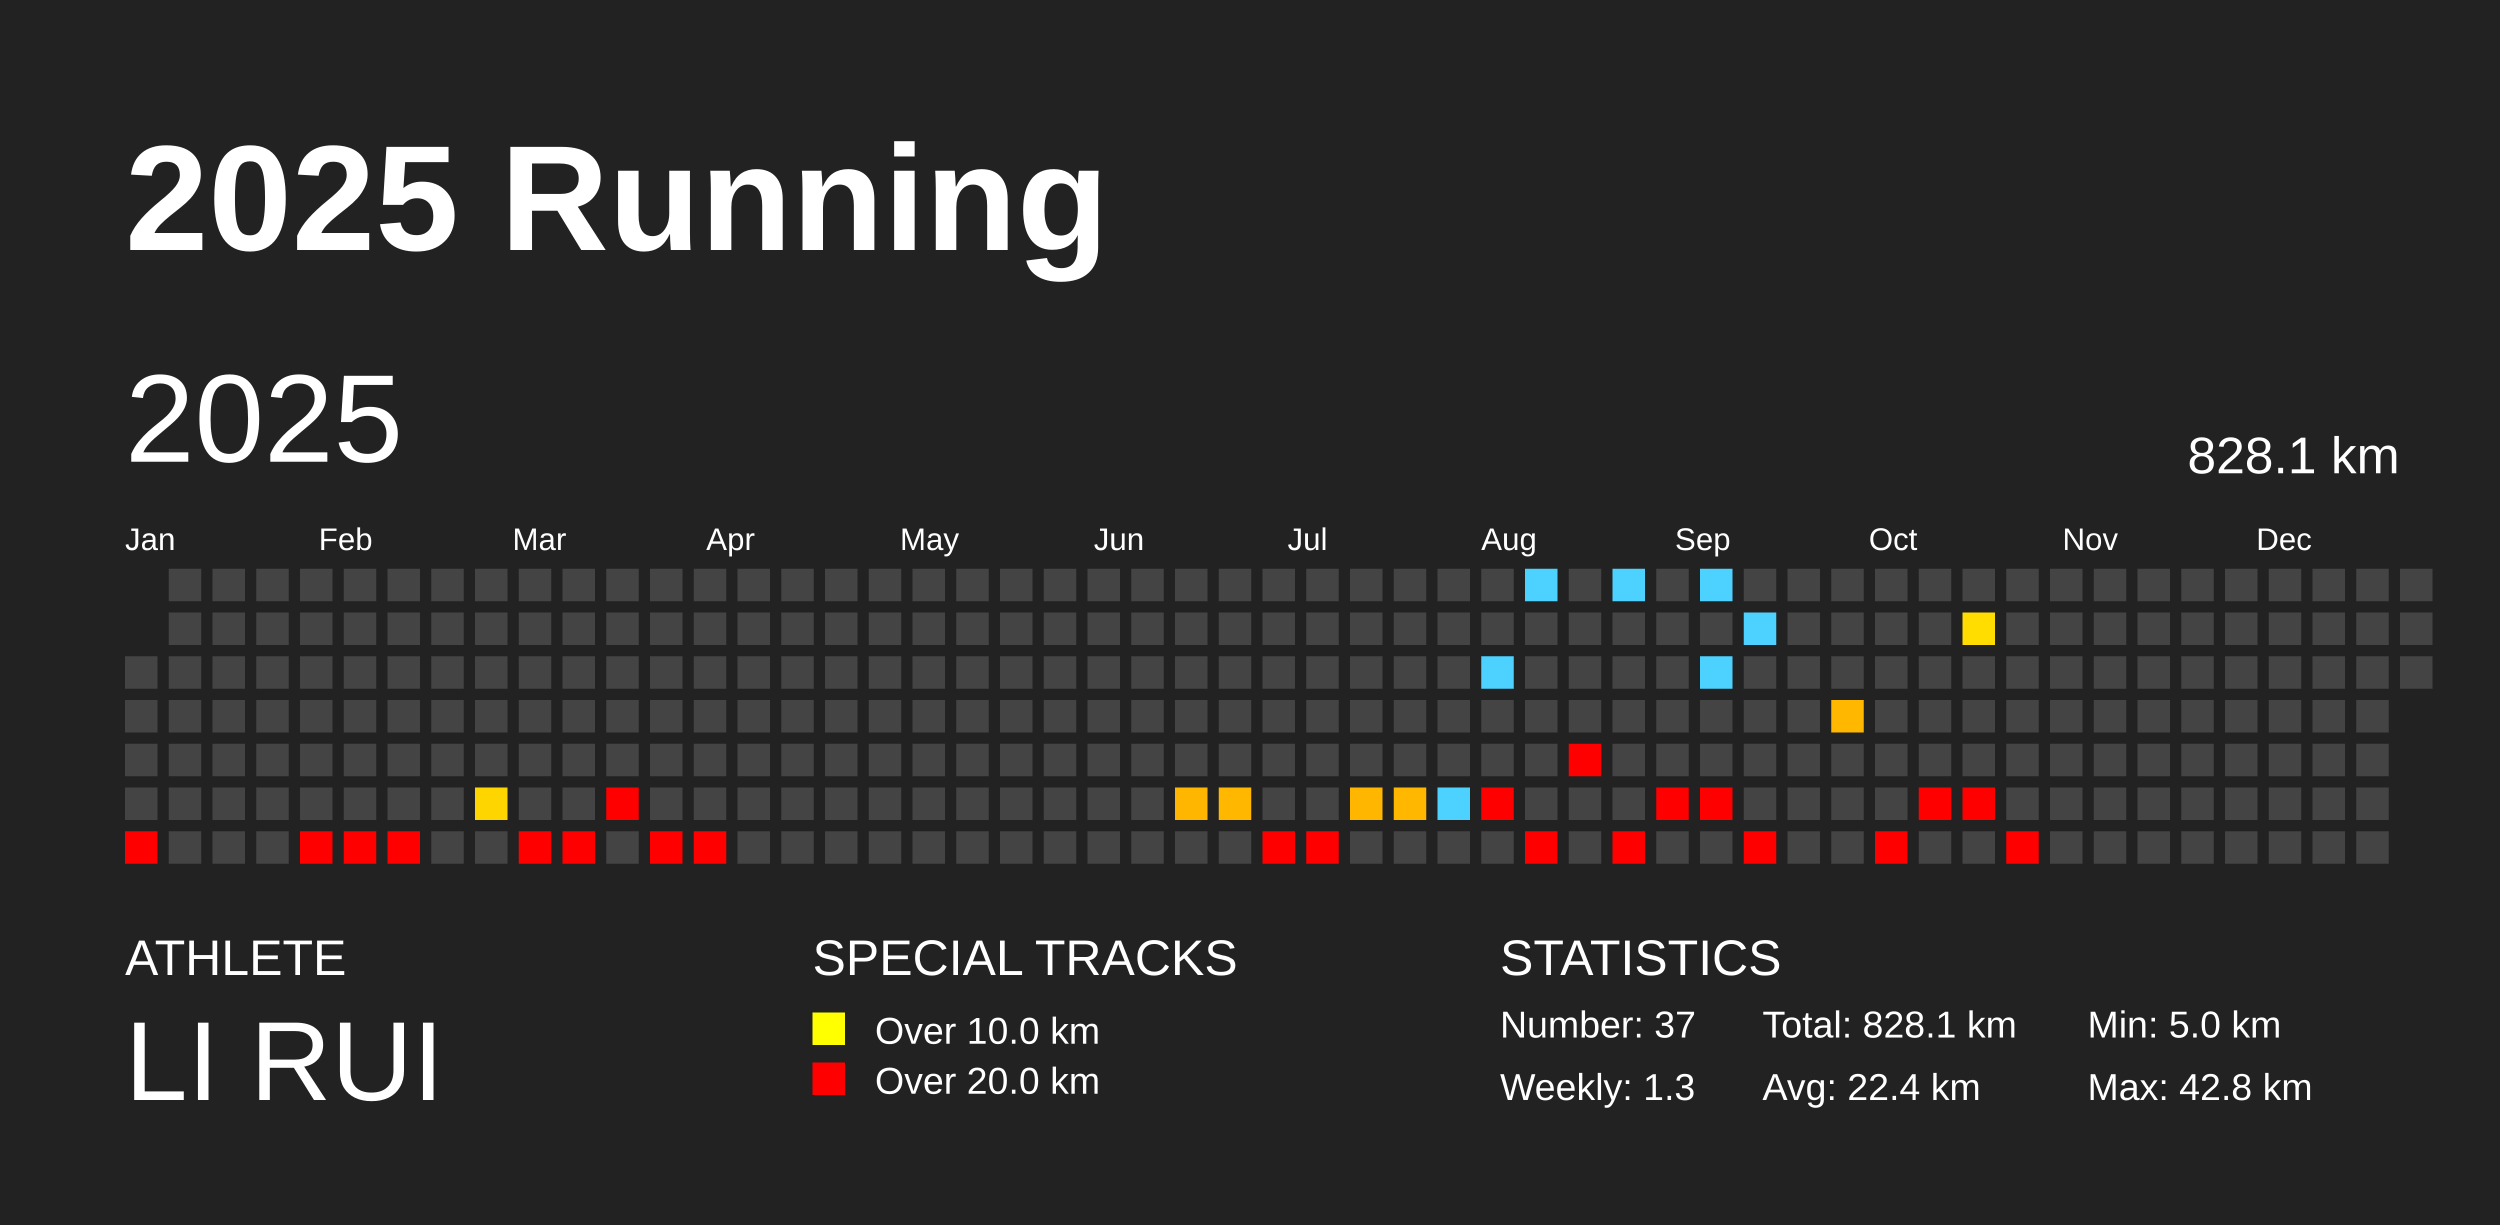
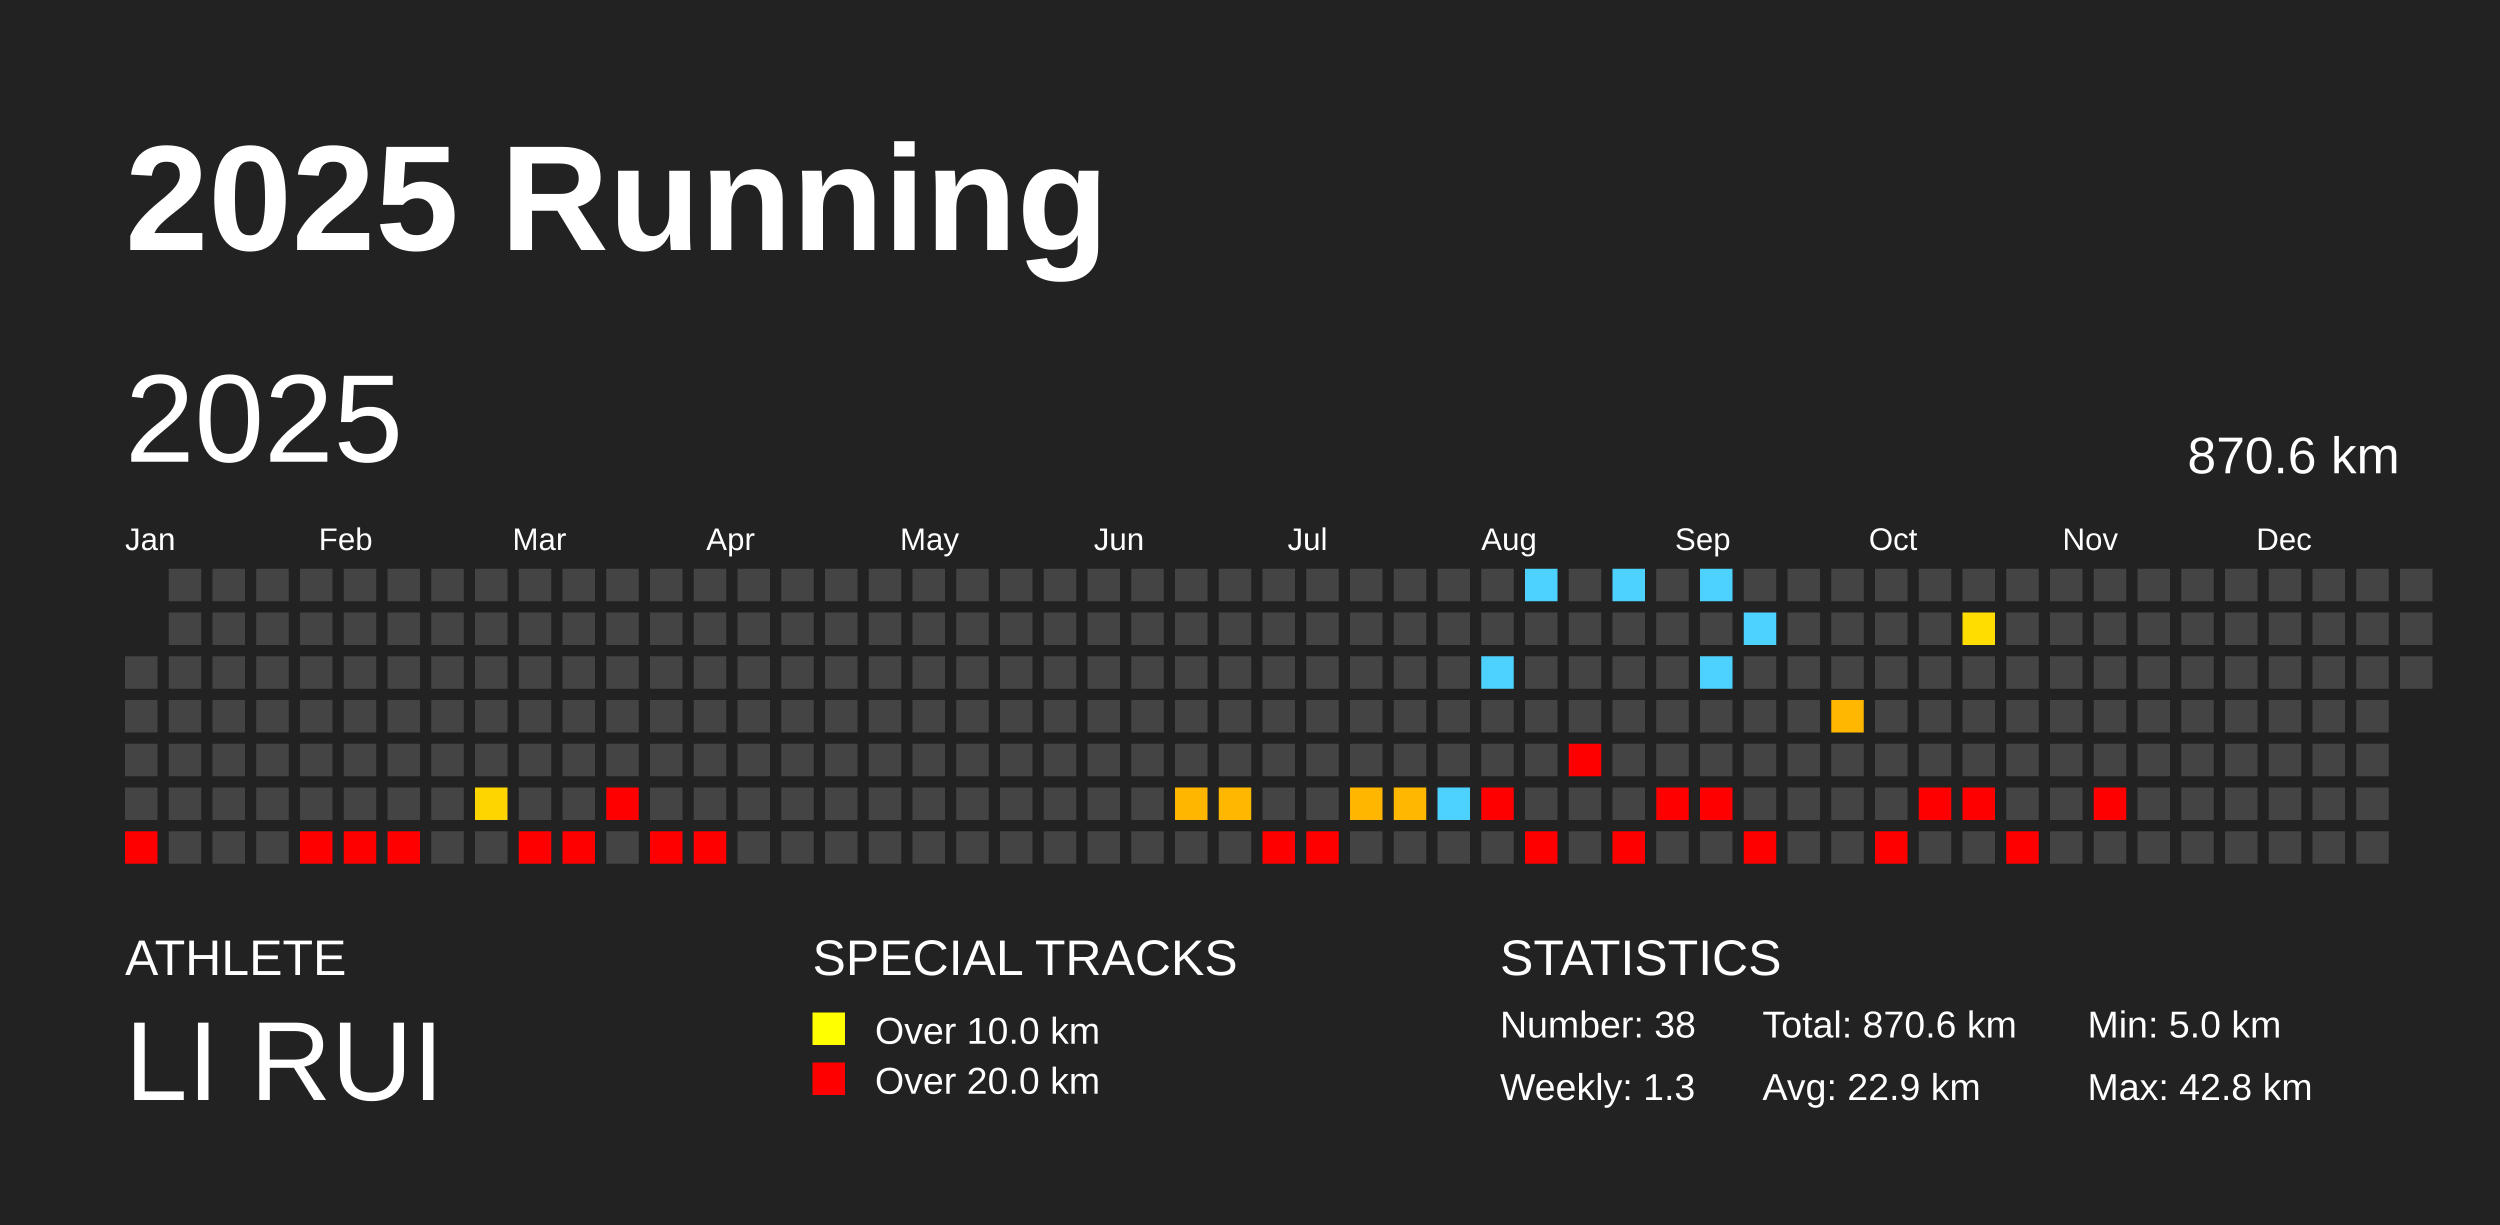
<svg xmlns="http://www.w3.org/2000/svg" baseProfile="full" height="98mm" version="1.1" viewBox="0,0,200,98" width="200mm">
  <defs />
  <rect fill="#222222" height="98" width="200" x="0" y="0" />
  <text fill="#FFFFFF" style="font-size:12px; font-family:Arial; font-weight:bold;" x="10" y="20">2025 Running</text>
  <text fill="#FFFFFF" style="font-size:4px; font-family:Arial" x="10" y="78">ATHLETE</text>
  <text fill="#FFFFFF" style="font-size:9px; font-family:Arial" x="10" y="88">LI RUI</text>
  <text fill="#FFFFFF" style="font-size:4px; font-family:Arial" x="65" y="78">SPECIAL TRACKS</text>
  <rect fill="yellow" height="2.6" width="2.6" x="65" y="81" />
  <text fill="#FFFFFF" style="font-size:3px; font-family:Arial" x="70" y="83.5">Over 10.0 km</text>
  <rect fill="red" height="2.6" width="2.6" x="65" y="85" />
  <text fill="#FFFFFF" style="font-size:3px; font-family:Arial" x="70" y="87.5">Over 20.0 km</text>
  <text fill="#FFFFFF" style="font-size:4px; font-family:Arial" x="120" y="78">STATISTICS</text>
-   <text fill="#FFFFFF" style="font-size:3px; font-family:Arial" x="120" y="83">Number: 37</text>
+   <text fill="#FFFFFF" style="font-size:3px; font-family:Arial" x="120" y="83">Number: 38</text>
  <text fill="#FFFFFF" style="font-size:3px; font-family:Arial" x="120" y="88">Weekly: 1.3</text>
-   <text fill="#FFFFFF" style="font-size:3px; font-family:Arial" x="141" y="83">Total: 828.1 km</text>
-   <text fill="#FFFFFF" style="font-size:3px; font-family:Arial" x="141" y="88">Avg: 22.4 km</text>
+   <text fill="#FFFFFF" style="font-size:3px; font-family:Arial" x="141" y="83">Total: 870.6 km</text>
+   <text fill="#FFFFFF" style="font-size:3px; font-family:Arial" x="141" y="88">Avg: 22.9 km</text>
  <text fill="#FFFFFF" style="font-size:3px; font-family:Arial" x="167" y="83">Min: 5.0 km</text>
  <text fill="#FFFFFF" style="font-size:3px; font-family:Arial" x="167" y="88">Max: 42.8 km</text>
  <text dominant-baseline="hanging" fill="#FFFFFF" style="font-size:10.0px; font-family:Arial;" x="10" y="30">2025</text>
-   <text dominant-baseline="hanging" fill="#FFFFFF" style="font-size:4.125px; font-family:Arial;" x="175" y="35">828.1 km</text>
+   <text dominant-baseline="hanging" fill="#FFFFFF" style="font-size:4.125px; font-family:Arial;" x="175" y="35">870.6 km</text>
  <text fill="#FFFFFF" style="font-size:2.5px; font-family:Arial" x="10.0" y="44">Jan</text>
  <text fill="#FFFFFF" style="font-size:2.5px; font-family:Arial" x="25.5" y="44">Feb</text>
  <text fill="#FFFFFF" style="font-size:2.5px; font-family:Arial" x="41.0" y="44">Mar</text>
  <text fill="#FFFFFF" style="font-size:2.5px; font-family:Arial" x="56.5" y="44">Apr</text>
  <text fill="#FFFFFF" style="font-size:2.5px; font-family:Arial" x="72.0" y="44">May</text>
  <text fill="#FFFFFF" style="font-size:2.5px; font-family:Arial" x="87.5" y="44">Jun</text>
  <text fill="#FFFFFF" style="font-size:2.5px; font-family:Arial" x="103.0" y="44">Jul</text>
  <text fill="#FFFFFF" style="font-size:2.5px; font-family:Arial" x="118.5" y="44">Aug</text>
  <text fill="#FFFFFF" style="font-size:2.5px; font-family:Arial" x="134.0" y="44">Sep</text>
  <text fill="#FFFFFF" style="font-size:2.5px; font-family:Arial" x="149.5" y="44">Oct</text>
  <text fill="#FFFFFF" style="font-size:2.5px; font-family:Arial" x="165.0" y="44">Nov</text>
  <text fill="#FFFFFF" style="font-size:2.5px; font-family:Arial" x="180.5" y="44">Dec</text>
  <rect fill="#444444" height="2.6" width="2.6" x="10.0" y="52.5" />
  <rect fill="#444444" height="2.6" width="2.6" x="10.0" y="56.0" />
  <rect fill="#444444" height="2.6" width="2.6" x="10.0" y="59.5" />
  <rect fill="#444444" height="2.6" width="2.6" x="10.0" y="63.0" />
  <rect fill="red" height="2.6" width="2.6" x="10.0" y="66.5" />
  <rect fill="#444444" height="2.6" width="2.6" x="13.5" y="45.5" />
  <rect fill="#444444" height="2.6" width="2.6" x="13.5" y="49.0" />
  <rect fill="#444444" height="2.6" width="2.6" x="13.5" y="52.5" />
  <rect fill="#444444" height="2.6" width="2.6" x="13.5" y="56.0" />
  <rect fill="#444444" height="2.6" width="2.6" x="13.5" y="59.5" />
  <rect fill="#444444" height="2.6" width="2.6" x="13.5" y="63.0" />
  <rect fill="#444444" height="2.6" width="2.6" x="13.5" y="66.5" />
  <rect fill="#444444" height="2.6" width="2.6" x="17.0" y="45.5" />
  <rect fill="#444444" height="2.6" width="2.6" x="17.0" y="49.0" />
  <rect fill="#444444" height="2.6" width="2.6" x="17.0" y="52.5" />
  <rect fill="#444444" height="2.6" width="2.6" x="17.0" y="56.0" />
  <rect fill="#444444" height="2.6" width="2.6" x="17.0" y="59.5" />
  <rect fill="#444444" height="2.6" width="2.6" x="17.0" y="63.0" />
  <rect fill="#444444" height="2.6" width="2.6" x="17.0" y="66.5" />
  <rect fill="#444444" height="2.6" width="2.6" x="20.5" y="45.5" />
  <rect fill="#444444" height="2.6" width="2.6" x="20.5" y="49.0" />
  <rect fill="#444444" height="2.6" width="2.6" x="20.5" y="52.5" />
  <rect fill="#444444" height="2.6" width="2.6" x="20.5" y="56.0" />
  <rect fill="#444444" height="2.6" width="2.6" x="20.5" y="59.5" />
  <rect fill="#444444" height="2.6" width="2.6" x="20.5" y="63.0" />
  <rect fill="#444444" height="2.6" width="2.6" x="20.5" y="66.5" />
  <rect fill="#444444" height="2.6" width="2.6" x="24.0" y="45.5" />
  <rect fill="#444444" height="2.6" width="2.6" x="24.0" y="49.0" />
  <rect fill="#444444" height="2.6" width="2.6" x="24.0" y="52.5" />
  <rect fill="#444444" height="2.6" width="2.6" x="24.0" y="56.0" />
  <rect fill="#444444" height="2.6" width="2.6" x="24.0" y="59.5" />
  <rect fill="#444444" height="2.6" width="2.6" x="24.0" y="63.0" />
  <rect fill="red" height="2.6" width="2.6" x="24.0" y="66.5" />
  <rect fill="#444444" height="2.6" width="2.6" x="27.5" y="45.5" />
  <rect fill="#444444" height="2.6" width="2.6" x="27.5" y="49.0" />
  <rect fill="#444444" height="2.6" width="2.6" x="27.5" y="52.5" />
  <rect fill="#444444" height="2.6" width="2.6" x="27.5" y="56.0" />
  <rect fill="#444444" height="2.6" width="2.6" x="27.5" y="59.5" />
  <rect fill="#444444" height="2.6" width="2.6" x="27.5" y="63.0" />
  <rect fill="red" height="2.6" width="2.6" x="27.5" y="66.5" />
  <rect fill="#444444" height="2.6" width="2.6" x="31.0" y="45.5" />
  <rect fill="#444444" height="2.6" width="2.6" x="31.0" y="49.0" />
  <rect fill="#444444" height="2.6" width="2.6" x="31.0" y="52.5" />
  <rect fill="#444444" height="2.6" width="2.6" x="31.0" y="56.0" />
  <rect fill="#444444" height="2.6" width="2.6" x="31.0" y="59.5" />
  <rect fill="#444444" height="2.6" width="2.6" x="31.0" y="63.0" />
  <rect fill="red" height="2.6" width="2.6" x="31.0" y="66.5" />
  <rect fill="#444444" height="2.6" width="2.6" x="34.5" y="45.5" />
  <rect fill="#444444" height="2.6" width="2.6" x="34.5" y="49.0" />
  <rect fill="#444444" height="2.6" width="2.6" x="34.5" y="52.5" />
  <rect fill="#444444" height="2.6" width="2.6" x="34.5" y="56.0" />
  <rect fill="#444444" height="2.6" width="2.6" x="34.5" y="59.5" />
  <rect fill="#444444" height="2.6" width="2.6" x="34.5" y="63.0" />
  <rect fill="#444444" height="2.6" width="2.6" x="34.5" y="66.5" />
  <rect fill="#444444" height="2.6" width="2.6" x="38.0" y="45.5" />
  <rect fill="#444444" height="2.6" width="2.6" x="38.0" y="49.0" />
  <rect fill="#444444" height="2.6" width="2.6" x="38.0" y="52.5" />
  <rect fill="#444444" height="2.6" width="2.6" x="38.0" y="56.0" />
  <rect fill="#444444" height="2.6" width="2.6" x="38.0" y="59.5" />
  <rect fill="#ffd500" height="2.6" width="2.6" x="38.0" y="63.0" />
  <rect fill="#444444" height="2.6" width="2.6" x="38.0" y="66.5" />
  <rect fill="#444444" height="2.6" width="2.6" x="41.5" y="45.5" />
  <rect fill="#444444" height="2.6" width="2.6" x="41.5" y="49.0" />
  <rect fill="#444444" height="2.6" width="2.6" x="41.5" y="52.5" />
  <rect fill="#444444" height="2.6" width="2.6" x="41.5" y="56.0" />
  <rect fill="#444444" height="2.6" width="2.6" x="41.5" y="59.5" />
  <rect fill="#444444" height="2.6" width="2.6" x="41.5" y="63.0" />
  <rect fill="red" height="2.6" width="2.6" x="41.5" y="66.5" />
  <rect fill="#444444" height="2.6" width="2.6" x="45.0" y="45.5" />
  <rect fill="#444444" height="2.6" width="2.6" x="45.0" y="49.0" />
  <rect fill="#444444" height="2.6" width="2.6" x="45.0" y="52.5" />
  <rect fill="#444444" height="2.6" width="2.6" x="45.0" y="56.0" />
  <rect fill="#444444" height="2.6" width="2.6" x="45.0" y="59.5" />
  <rect fill="#444444" height="2.6" width="2.6" x="45.0" y="63.0" />
  <rect fill="red" height="2.6" width="2.6" x="45.0" y="66.5" />
  <rect fill="#444444" height="2.6" width="2.6" x="48.5" y="45.5" />
  <rect fill="#444444" height="2.6" width="2.6" x="48.5" y="49.0" />
  <rect fill="#444444" height="2.6" width="2.6" x="48.5" y="52.5" />
  <rect fill="#444444" height="2.6" width="2.6" x="48.5" y="56.0" />
  <rect fill="#444444" height="2.6" width="2.6" x="48.5" y="59.5" />
  <rect fill="red" height="2.6" width="2.6" x="48.5" y="63.0" />
  <rect fill="#444444" height="2.6" width="2.6" x="48.5" y="66.5" />
  <rect fill="#444444" height="2.6" width="2.6" x="52.0" y="45.5" />
  <rect fill="#444444" height="2.6" width="2.6" x="52.0" y="49.0" />
  <rect fill="#444444" height="2.6" width="2.6" x="52.0" y="52.5" />
  <rect fill="#444444" height="2.6" width="2.6" x="52.0" y="56.0" />
  <rect fill="#444444" height="2.6" width="2.6" x="52.0" y="59.5" />
  <rect fill="#444444" height="2.6" width="2.6" x="52.0" y="63.0" />
  <rect fill="red" height="2.6" width="2.6" x="52.0" y="66.5" />
  <rect fill="#444444" height="2.6" width="2.6" x="55.5" y="45.5" />
  <rect fill="#444444" height="2.6" width="2.6" x="55.5" y="49.0" />
  <rect fill="#444444" height="2.6" width="2.6" x="55.5" y="52.5" />
  <rect fill="#444444" height="2.6" width="2.6" x="55.5" y="56.0" />
  <rect fill="#444444" height="2.6" width="2.6" x="55.5" y="59.5" />
  <rect fill="#444444" height="2.6" width="2.6" x="55.5" y="63.0" />
  <rect fill="red" height="2.6" width="2.6" x="55.5" y="66.5" />
  <rect fill="#444444" height="2.6" width="2.6" x="59.0" y="45.5" />
  <rect fill="#444444" height="2.6" width="2.6" x="59.0" y="49.0" />
  <rect fill="#444444" height="2.6" width="2.6" x="59.0" y="52.5" />
  <rect fill="#444444" height="2.6" width="2.6" x="59.0" y="56.0" />
  <rect fill="#444444" height="2.6" width="2.6" x="59.0" y="59.5" />
  <rect fill="#444444" height="2.6" width="2.6" x="59.0" y="63.0" />
  <rect fill="#444444" height="2.6" width="2.6" x="59.0" y="66.5" />
  <rect fill="#444444" height="2.6" width="2.6" x="62.5" y="45.5" />
  <rect fill="#444444" height="2.6" width="2.6" x="62.5" y="49.0" />
  <rect fill="#444444" height="2.6" width="2.6" x="62.5" y="52.5" />
  <rect fill="#444444" height="2.6" width="2.6" x="62.5" y="56.0" />
  <rect fill="#444444" height="2.6" width="2.6" x="62.5" y="59.5" />
  <rect fill="#444444" height="2.6" width="2.6" x="62.5" y="63.0" />
  <rect fill="#444444" height="2.6" width="2.6" x="62.5" y="66.5" />
  <rect fill="#444444" height="2.6" width="2.6" x="66.0" y="45.5" />
  <rect fill="#444444" height="2.6" width="2.6" x="66.0" y="49.0" />
  <rect fill="#444444" height="2.6" width="2.6" x="66.0" y="52.5" />
  <rect fill="#444444" height="2.6" width="2.6" x="66.0" y="56.0" />
  <rect fill="#444444" height="2.6" width="2.6" x="66.0" y="59.5" />
  <rect fill="#444444" height="2.6" width="2.6" x="66.0" y="63.0" />
  <rect fill="#444444" height="2.6" width="2.6" x="66.0" y="66.5" />
  <rect fill="#444444" height="2.6" width="2.6" x="69.5" y="45.5" />
  <rect fill="#444444" height="2.6" width="2.6" x="69.5" y="49.0" />
  <rect fill="#444444" height="2.6" width="2.6" x="69.5" y="52.5" />
  <rect fill="#444444" height="2.6" width="2.6" x="69.5" y="56.0" />
  <rect fill="#444444" height="2.6" width="2.6" x="69.5" y="59.5" />
  <rect fill="#444444" height="2.6" width="2.6" x="69.5" y="63.0" />
  <rect fill="#444444" height="2.6" width="2.6" x="69.5" y="66.5" />
  <rect fill="#444444" height="2.6" width="2.6" x="73.0" y="45.5" />
  <rect fill="#444444" height="2.6" width="2.6" x="73.0" y="49.0" />
  <rect fill="#444444" height="2.6" width="2.6" x="73.0" y="52.5" />
  <rect fill="#444444" height="2.6" width="2.6" x="73.0" y="56.0" />
  <rect fill="#444444" height="2.6" width="2.6" x="73.0" y="59.5" />
  <rect fill="#444444" height="2.6" width="2.6" x="73.0" y="63.0" />
  <rect fill="#444444" height="2.6" width="2.6" x="73.0" y="66.5" />
  <rect fill="#444444" height="2.6" width="2.6" x="76.5" y="45.5" />
  <rect fill="#444444" height="2.6" width="2.6" x="76.5" y="49.0" />
  <rect fill="#444444" height="2.6" width="2.6" x="76.5" y="52.5" />
  <rect fill="#444444" height="2.6" width="2.6" x="76.5" y="56.0" />
  <rect fill="#444444" height="2.6" width="2.6" x="76.5" y="59.5" />
  <rect fill="#444444" height="2.6" width="2.6" x="76.5" y="63.0" />
  <rect fill="#444444" height="2.6" width="2.6" x="76.5" y="66.5" />
  <rect fill="#444444" height="2.6" width="2.6" x="80.0" y="45.5" />
  <rect fill="#444444" height="2.6" width="2.6" x="80.0" y="49.0" />
  <rect fill="#444444" height="2.6" width="2.6" x="80.0" y="52.5" />
  <rect fill="#444444" height="2.6" width="2.6" x="80.0" y="56.0" />
  <rect fill="#444444" height="2.6" width="2.6" x="80.0" y="59.5" />
  <rect fill="#444444" height="2.6" width="2.6" x="80.0" y="63.0" />
  <rect fill="#444444" height="2.6" width="2.6" x="80.0" y="66.5" />
  <rect fill="#444444" height="2.6" width="2.6" x="83.5" y="45.5" />
  <rect fill="#444444" height="2.6" width="2.6" x="83.5" y="49.0" />
  <rect fill="#444444" height="2.6" width="2.6" x="83.5" y="52.5" />
  <rect fill="#444444" height="2.6" width="2.6" x="83.5" y="56.0" />
  <rect fill="#444444" height="2.6" width="2.6" x="83.5" y="59.5" />
  <rect fill="#444444" height="2.6" width="2.6" x="83.5" y="63.0" />
  <rect fill="#444444" height="2.6" width="2.6" x="83.5" y="66.5" />
  <rect fill="#444444" height="2.6" width="2.6" x="87.0" y="45.5" />
  <rect fill="#444444" height="2.6" width="2.6" x="87.0" y="49.0" />
  <rect fill="#444444" height="2.6" width="2.6" x="87.0" y="52.5" />
  <rect fill="#444444" height="2.6" width="2.6" x="87.0" y="56.0" />
  <rect fill="#444444" height="2.6" width="2.6" x="87.0" y="59.5" />
  <rect fill="#444444" height="2.6" width="2.6" x="87.0" y="63.0" />
  <rect fill="#444444" height="2.6" width="2.6" x="87.0" y="66.5" />
  <rect fill="#444444" height="2.6" width="2.6" x="90.5" y="45.5" />
  <rect fill="#444444" height="2.6" width="2.6" x="90.5" y="49.0" />
  <rect fill="#444444" height="2.6" width="2.6" x="90.5" y="52.5" />
  <rect fill="#444444" height="2.6" width="2.6" x="90.5" y="56.0" />
  <rect fill="#444444" height="2.6" width="2.6" x="90.5" y="59.5" />
  <rect fill="#444444" height="2.6" width="2.6" x="90.5" y="63.0" />
  <rect fill="#444444" height="2.6" width="2.6" x="90.5" y="66.5" />
  <rect fill="#444444" height="2.6" width="2.6" x="94.0" y="45.5" />
  <rect fill="#444444" height="2.6" width="2.6" x="94.0" y="49.0" />
  <rect fill="#444444" height="2.6" width="2.6" x="94.0" y="52.5" />
  <rect fill="#444444" height="2.6" width="2.6" x="94.0" y="56.0" />
  <rect fill="#444444" height="2.6" width="2.6" x="94.0" y="59.5" />
  <rect fill="#ffb600" height="2.6" width="2.6" x="94.0" y="63.0" />
  <rect fill="#444444" height="2.6" width="2.6" x="94.0" y="66.5" />
  <rect fill="#444444" height="2.6" width="2.6" x="97.5" y="45.5" />
  <rect fill="#444444" height="2.6" width="2.6" x="97.5" y="49.0" />
  <rect fill="#444444" height="2.6" width="2.6" x="97.5" y="52.5" />
  <rect fill="#444444" height="2.6" width="2.6" x="97.5" y="56.0" />
  <rect fill="#444444" height="2.6" width="2.6" x="97.5" y="59.5" />
  <rect fill="#ffb700" height="2.6" width="2.6" x="97.5" y="63.0" />
  <rect fill="#444444" height="2.6" width="2.6" x="97.5" y="66.5" />
  <rect fill="#444444" height="2.6" width="2.6" x="101.0" y="45.5" />
  <rect fill="#444444" height="2.6" width="2.6" x="101.0" y="49.0" />
  <rect fill="#444444" height="2.6" width="2.6" x="101.0" y="52.5" />
  <rect fill="#444444" height="2.6" width="2.6" x="101.0" y="56.0" />
  <rect fill="#444444" height="2.6" width="2.6" x="101.0" y="59.5" />
  <rect fill="#444444" height="2.6" width="2.6" x="101.0" y="63.0" />
  <rect fill="red" height="2.6" width="2.6" x="101.0" y="66.5" />
  <rect fill="#444444" height="2.6" width="2.6" x="104.5" y="45.5" />
  <rect fill="#444444" height="2.6" width="2.6" x="104.5" y="49.0" />
  <rect fill="#444444" height="2.6" width="2.6" x="104.5" y="52.5" />
  <rect fill="#444444" height="2.6" width="2.6" x="104.5" y="56.0" />
  <rect fill="#444444" height="2.6" width="2.6" x="104.5" y="59.5" />
  <rect fill="#444444" height="2.6" width="2.6" x="104.5" y="63.0" />
  <rect fill="red" height="2.6" width="2.6" x="104.5" y="66.5" />
  <rect fill="#444444" height="2.6" width="2.6" x="108.0" y="45.5" />
  <rect fill="#444444" height="2.6" width="2.6" x="108.0" y="49.0" />
  <rect fill="#444444" height="2.6" width="2.6" x="108.0" y="52.5" />
  <rect fill="#444444" height="2.6" width="2.6" x="108.0" y="56.0" />
  <rect fill="#444444" height="2.6" width="2.6" x="108.0" y="59.5" />
  <rect fill="#ffb600" height="2.6" width="2.6" x="108.0" y="63.0" />
  <rect fill="#444444" height="2.6" width="2.6" x="108.0" y="66.5" />
  <rect fill="#444444" height="2.6" width="2.6" x="111.5" y="45.5" />
  <rect fill="#444444" height="2.6" width="2.6" x="111.5" y="49.0" />
  <rect fill="#444444" height="2.6" width="2.6" x="111.5" y="52.5" />
  <rect fill="#444444" height="2.6" width="2.6" x="111.5" y="56.0" />
  <rect fill="#444444" height="2.6" width="2.6" x="111.5" y="59.5" />
  <rect fill="#ffb700" height="2.6" width="2.6" x="111.5" y="63.0" />
  <rect fill="#444444" height="2.6" width="2.6" x="111.5" y="66.5" />
  <rect fill="#444444" height="2.6" width="2.6" x="115.0" y="45.5" />
  <rect fill="#444444" height="2.6" width="2.6" x="115.0" y="49.0" />
  <rect fill="#444444" height="2.6" width="2.6" x="115.0" y="52.5" />
  <rect fill="#444444" height="2.6" width="2.6" x="115.0" y="56.0" />
  <rect fill="#444444" height="2.6" width="2.6" x="115.0" y="59.5" />
  <rect fill="#4dd2ff" height="2.6" width="2.6" x="115.0" y="63.0" />
  <rect fill="#444444" height="2.6" width="2.6" x="115.0" y="66.5" />
  <rect fill="#444444" height="2.6" width="2.6" x="118.5" y="45.5" />
  <rect fill="#444444" height="2.6" width="2.6" x="118.5" y="49.0" />
  <rect fill="#4dd2ff" height="2.6" width="2.6" x="118.5" y="52.5" />
  <rect fill="#444444" height="2.6" width="2.6" x="118.5" y="56.0" />
  <rect fill="#444444" height="2.6" width="2.6" x="118.5" y="59.5" />
  <rect fill="red" height="2.6" width="2.6" x="118.5" y="63.0" />
  <rect fill="#444444" height="2.6" width="2.6" x="118.5" y="66.5" />
  <rect fill="#4dd2ff" height="2.6" width="2.6" x="122.0" y="45.5" />
  <rect fill="#444444" height="2.6" width="2.6" x="122.0" y="49.0" />
  <rect fill="#444444" height="2.6" width="2.6" x="122.0" y="52.5" />
  <rect fill="#444444" height="2.6" width="2.6" x="122.0" y="56.0" />
  <rect fill="#444444" height="2.6" width="2.6" x="122.0" y="59.5" />
  <rect fill="#444444" height="2.6" width="2.6" x="122.0" y="63.0" />
  <rect fill="red" height="2.6" width="2.6" x="122.0" y="66.5" />
  <rect fill="#444444" height="2.6" width="2.6" x="125.5" y="45.5" />
  <rect fill="#444444" height="2.6" width="2.6" x="125.5" y="49.0" />
  <rect fill="#444444" height="2.6" width="2.6" x="125.5" y="52.5" />
  <rect fill="#444444" height="2.6" width="2.6" x="125.5" y="56.0" />
  <rect fill="red" height="2.6" width="2.6" x="125.5" y="59.5" />
  <rect fill="#444444" height="2.6" width="2.6" x="125.5" y="63.0" />
  <rect fill="#444444" height="2.6" width="2.6" x="125.5" y="66.5" />
  <rect fill="#4dd2ff" height="2.6" width="2.6" x="129.0" y="45.5" />
  <rect fill="#444444" height="2.6" width="2.6" x="129.0" y="49.0" />
  <rect fill="#444444" height="2.6" width="2.6" x="129.0" y="52.5" />
  <rect fill="#444444" height="2.6" width="2.6" x="129.0" y="56.0" />
  <rect fill="#444444" height="2.6" width="2.6" x="129.0" y="59.5" />
  <rect fill="#444444" height="2.6" width="2.6" x="129.0" y="63.0" />
  <rect fill="red" height="2.6" width="2.6" x="129.0" y="66.5" />
  <rect fill="#444444" height="2.6" width="2.6" x="132.5" y="45.5" />
  <rect fill="#444444" height="2.6" width="2.6" x="132.5" y="49.0" />
  <rect fill="#444444" height="2.6" width="2.6" x="132.5" y="52.5" />
  <rect fill="#444444" height="2.6" width="2.6" x="132.5" y="56.0" />
  <rect fill="#444444" height="2.6" width="2.6" x="132.5" y="59.5" />
  <rect fill="red" height="2.6" width="2.6" x="132.5" y="63.0" />
  <rect fill="#444444" height="2.6" width="2.6" x="132.5" y="66.5" />
  <rect fill="#4dd2ff" height="2.6" width="2.6" x="136.0" y="45.5" />
  <rect fill="#444444" height="2.6" width="2.6" x="136.0" y="49.0" />
  <rect fill="#4dd2ff" height="2.6" width="2.6" x="136.0" y="52.5" />
  <rect fill="#444444" height="2.6" width="2.6" x="136.0" y="56.0" />
  <rect fill="#444444" height="2.6" width="2.6" x="136.0" y="59.5" />
  <rect fill="red" height="2.6" width="2.6" x="136.0" y="63.0" />
  <rect fill="#444444" height="2.6" width="2.6" x="136.0" y="66.5" />
  <rect fill="#444444" height="2.6" width="2.6" x="139.5" y="45.5" />
  <rect fill="#4dd2ff" height="2.6" width="2.6" x="139.5" y="49.0" />
  <rect fill="#444444" height="2.6" width="2.6" x="139.5" y="52.5" />
  <rect fill="#444444" height="2.6" width="2.6" x="139.5" y="56.0" />
  <rect fill="#444444" height="2.6" width="2.6" x="139.5" y="59.5" />
  <rect fill="#444444" height="2.6" width="2.6" x="139.5" y="63.0" />
  <rect fill="red" height="2.6" width="2.6" x="139.5" y="66.5" />
  <rect fill="#444444" height="2.6" width="2.6" x="143.0" y="45.5" />
  <rect fill="#444444" height="2.6" width="2.6" x="143.0" y="49.0" />
  <rect fill="#444444" height="2.6" width="2.6" x="143.0" y="52.5" />
  <rect fill="#444444" height="2.6" width="2.6" x="143.0" y="56.0" />
  <rect fill="#444444" height="2.6" width="2.6" x="143.0" y="59.5" />
  <rect fill="#444444" height="2.6" width="2.6" x="143.0" y="63.0" />
  <rect fill="#444444" height="2.6" width="2.6" x="143.0" y="66.5" />
  <rect fill="#444444" height="2.6" width="2.6" x="146.5" y="45.5" />
  <rect fill="#444444" height="2.6" width="2.6" x="146.5" y="49.0" />
  <rect fill="#444444" height="2.6" width="2.6" x="146.5" y="52.5" />
  <rect fill="#ffb700" height="2.6" width="2.6" x="146.5" y="56.0" />
  <rect fill="#444444" height="2.6" width="2.6" x="146.5" y="59.5" />
  <rect fill="#444444" height="2.6" width="2.6" x="146.5" y="63.0" />
  <rect fill="#444444" height="2.6" width="2.6" x="146.5" y="66.5" />
  <rect fill="#444444" height="2.6" width="2.6" x="150.0" y="45.5" />
  <rect fill="#444444" height="2.6" width="2.6" x="150.0" y="49.0" />
  <rect fill="#444444" height="2.6" width="2.6" x="150.0" y="52.5" />
  <rect fill="#444444" height="2.6" width="2.6" x="150.0" y="56.0" />
  <rect fill="#444444" height="2.6" width="2.6" x="150.0" y="59.5" />
  <rect fill="#444444" height="2.6" width="2.6" x="150.0" y="63.0" />
  <rect fill="red" height="2.6" width="2.6" x="150.0" y="66.5" />
  <rect fill="#444444" height="2.6" width="2.6" x="153.5" y="45.5" />
  <rect fill="#444444" height="2.6" width="2.6" x="153.5" y="49.0" />
  <rect fill="#444444" height="2.6" width="2.6" x="153.5" y="52.5" />
  <rect fill="#444444" height="2.6" width="2.6" x="153.5" y="56.0" />
  <rect fill="#444444" height="2.6" width="2.6" x="153.5" y="59.5" />
  <rect fill="red" height="2.6" width="2.6" x="153.5" y="63.0" />
  <rect fill="#444444" height="2.6" width="2.6" x="153.5" y="66.5" />
  <rect fill="#444444" height="2.6" width="2.6" x="157.0" y="45.5" />
  <rect fill="#ffdd00" height="2.6" width="2.6" x="157.0" y="49.0" />
  <rect fill="#444444" height="2.6" width="2.6" x="157.0" y="52.5" />
  <rect fill="#444444" height="2.6" width="2.6" x="157.0" y="56.0" />
  <rect fill="#444444" height="2.6" width="2.6" x="157.0" y="59.5" />
  <rect fill="red" height="2.6" width="2.6" x="157.0" y="63.0" />
  <rect fill="#444444" height="2.6" width="2.6" x="157.0" y="66.5" />
  <rect fill="#444444" height="2.6" width="2.6" x="160.5" y="45.5" />
  <rect fill="#444444" height="2.6" width="2.6" x="160.5" y="49.0" />
  <rect fill="#444444" height="2.6" width="2.6" x="160.5" y="52.5" />
  <rect fill="#444444" height="2.6" width="2.6" x="160.5" y="56.0" />
  <rect fill="#444444" height="2.6" width="2.6" x="160.5" y="59.5" />
  <rect fill="#444444" height="2.6" width="2.6" x="160.5" y="63.0" />
  <rect fill="red" height="2.6" width="2.6" x="160.5" y="66.5" />
  <rect fill="#444444" height="2.6" width="2.6" x="164.0" y="45.5" />
  <rect fill="#444444" height="2.6" width="2.6" x="164.0" y="49.0" />
  <rect fill="#444444" height="2.6" width="2.6" x="164.0" y="52.5" />
  <rect fill="#444444" height="2.6" width="2.6" x="164.0" y="56.0" />
  <rect fill="#444444" height="2.6" width="2.6" x="164.0" y="59.5" />
  <rect fill="#444444" height="2.6" width="2.6" x="164.0" y="63.0" />
  <rect fill="#444444" height="2.6" width="2.6" x="164.0" y="66.5" />
  <rect fill="#444444" height="2.6" width="2.6" x="167.5" y="45.5" />
  <rect fill="#444444" height="2.6" width="2.6" x="167.5" y="49.0" />
  <rect fill="#444444" height="2.6" width="2.6" x="167.5" y="52.5" />
  <rect fill="#444444" height="2.6" width="2.6" x="167.5" y="56.0" />
  <rect fill="#444444" height="2.6" width="2.6" x="167.5" y="59.5" />
-   <rect fill="#444444" height="2.6" width="2.6" x="167.5" y="63.0" />
+   <rect fill="red" height="2.6" width="2.6" x="167.5" y="63.0" />
  <rect fill="#444444" height="2.6" width="2.6" x="167.5" y="66.5" />
  <rect fill="#444444" height="2.6" width="2.6" x="171.0" y="45.5" />
  <rect fill="#444444" height="2.6" width="2.6" x="171.0" y="49.0" />
  <rect fill="#444444" height="2.6" width="2.6" x="171.0" y="52.5" />
  <rect fill="#444444" height="2.6" width="2.6" x="171.0" y="56.0" />
  <rect fill="#444444" height="2.6" width="2.6" x="171.0" y="59.5" />
  <rect fill="#444444" height="2.6" width="2.6" x="171.0" y="63.0" />
  <rect fill="#444444" height="2.6" width="2.6" x="171.0" y="66.5" />
  <rect fill="#444444" height="2.6" width="2.6" x="174.5" y="45.5" />
  <rect fill="#444444" height="2.6" width="2.6" x="174.5" y="49.0" />
  <rect fill="#444444" height="2.6" width="2.6" x="174.5" y="52.5" />
  <rect fill="#444444" height="2.6" width="2.6" x="174.5" y="56.0" />
  <rect fill="#444444" height="2.6" width="2.6" x="174.5" y="59.5" />
  <rect fill="#444444" height="2.6" width="2.6" x="174.5" y="63.0" />
  <rect fill="#444444" height="2.6" width="2.6" x="174.5" y="66.5" />
  <rect fill="#444444" height="2.6" width="2.6" x="178.0" y="45.5" />
  <rect fill="#444444" height="2.6" width="2.6" x="178.0" y="49.0" />
  <rect fill="#444444" height="2.6" width="2.6" x="178.0" y="52.5" />
  <rect fill="#444444" height="2.6" width="2.6" x="178.0" y="56.0" />
  <rect fill="#444444" height="2.6" width="2.6" x="178.0" y="59.5" />
  <rect fill="#444444" height="2.6" width="2.6" x="178.0" y="63.0" />
  <rect fill="#444444" height="2.6" width="2.6" x="178.0" y="66.5" />
  <rect fill="#444444" height="2.6" width="2.6" x="181.5" y="45.5" />
  <rect fill="#444444" height="2.6" width="2.6" x="181.5" y="49.0" />
  <rect fill="#444444" height="2.6" width="2.6" x="181.5" y="52.5" />
  <rect fill="#444444" height="2.6" width="2.6" x="181.5" y="56.0" />
  <rect fill="#444444" height="2.6" width="2.6" x="181.5" y="59.5" />
  <rect fill="#444444" height="2.6" width="2.6" x="181.5" y="63.0" />
  <rect fill="#444444" height="2.6" width="2.6" x="181.5" y="66.5" />
  <rect fill="#444444" height="2.6" width="2.6" x="185.0" y="45.5" />
  <rect fill="#444444" height="2.6" width="2.6" x="185.0" y="49.0" />
  <rect fill="#444444" height="2.6" width="2.6" x="185.0" y="52.5" />
  <rect fill="#444444" height="2.6" width="2.6" x="185.0" y="56.0" />
  <rect fill="#444444" height="2.6" width="2.6" x="185.0" y="59.5" />
  <rect fill="#444444" height="2.6" width="2.6" x="185.0" y="63.0" />
  <rect fill="#444444" height="2.6" width="2.6" x="185.0" y="66.5" />
  <rect fill="#444444" height="2.6" width="2.6" x="188.5" y="45.5" />
  <rect fill="#444444" height="2.6" width="2.6" x="188.5" y="49.0" />
  <rect fill="#444444" height="2.6" width="2.6" x="188.5" y="52.5" />
  <rect fill="#444444" height="2.6" width="2.6" x="188.5" y="56.0" />
  <rect fill="#444444" height="2.6" width="2.6" x="188.5" y="59.5" />
  <rect fill="#444444" height="2.6" width="2.6" x="188.5" y="63.0" />
  <rect fill="#444444" height="2.6" width="2.6" x="188.5" y="66.5" />
  <rect fill="#444444" height="2.6" width="2.6" x="192.0" y="45.5" />
  <rect fill="#444444" height="2.6" width="2.6" x="192.0" y="49.0" />
  <rect fill="#444444" height="2.6" width="2.6" x="192.0" y="52.5" />
</svg>
